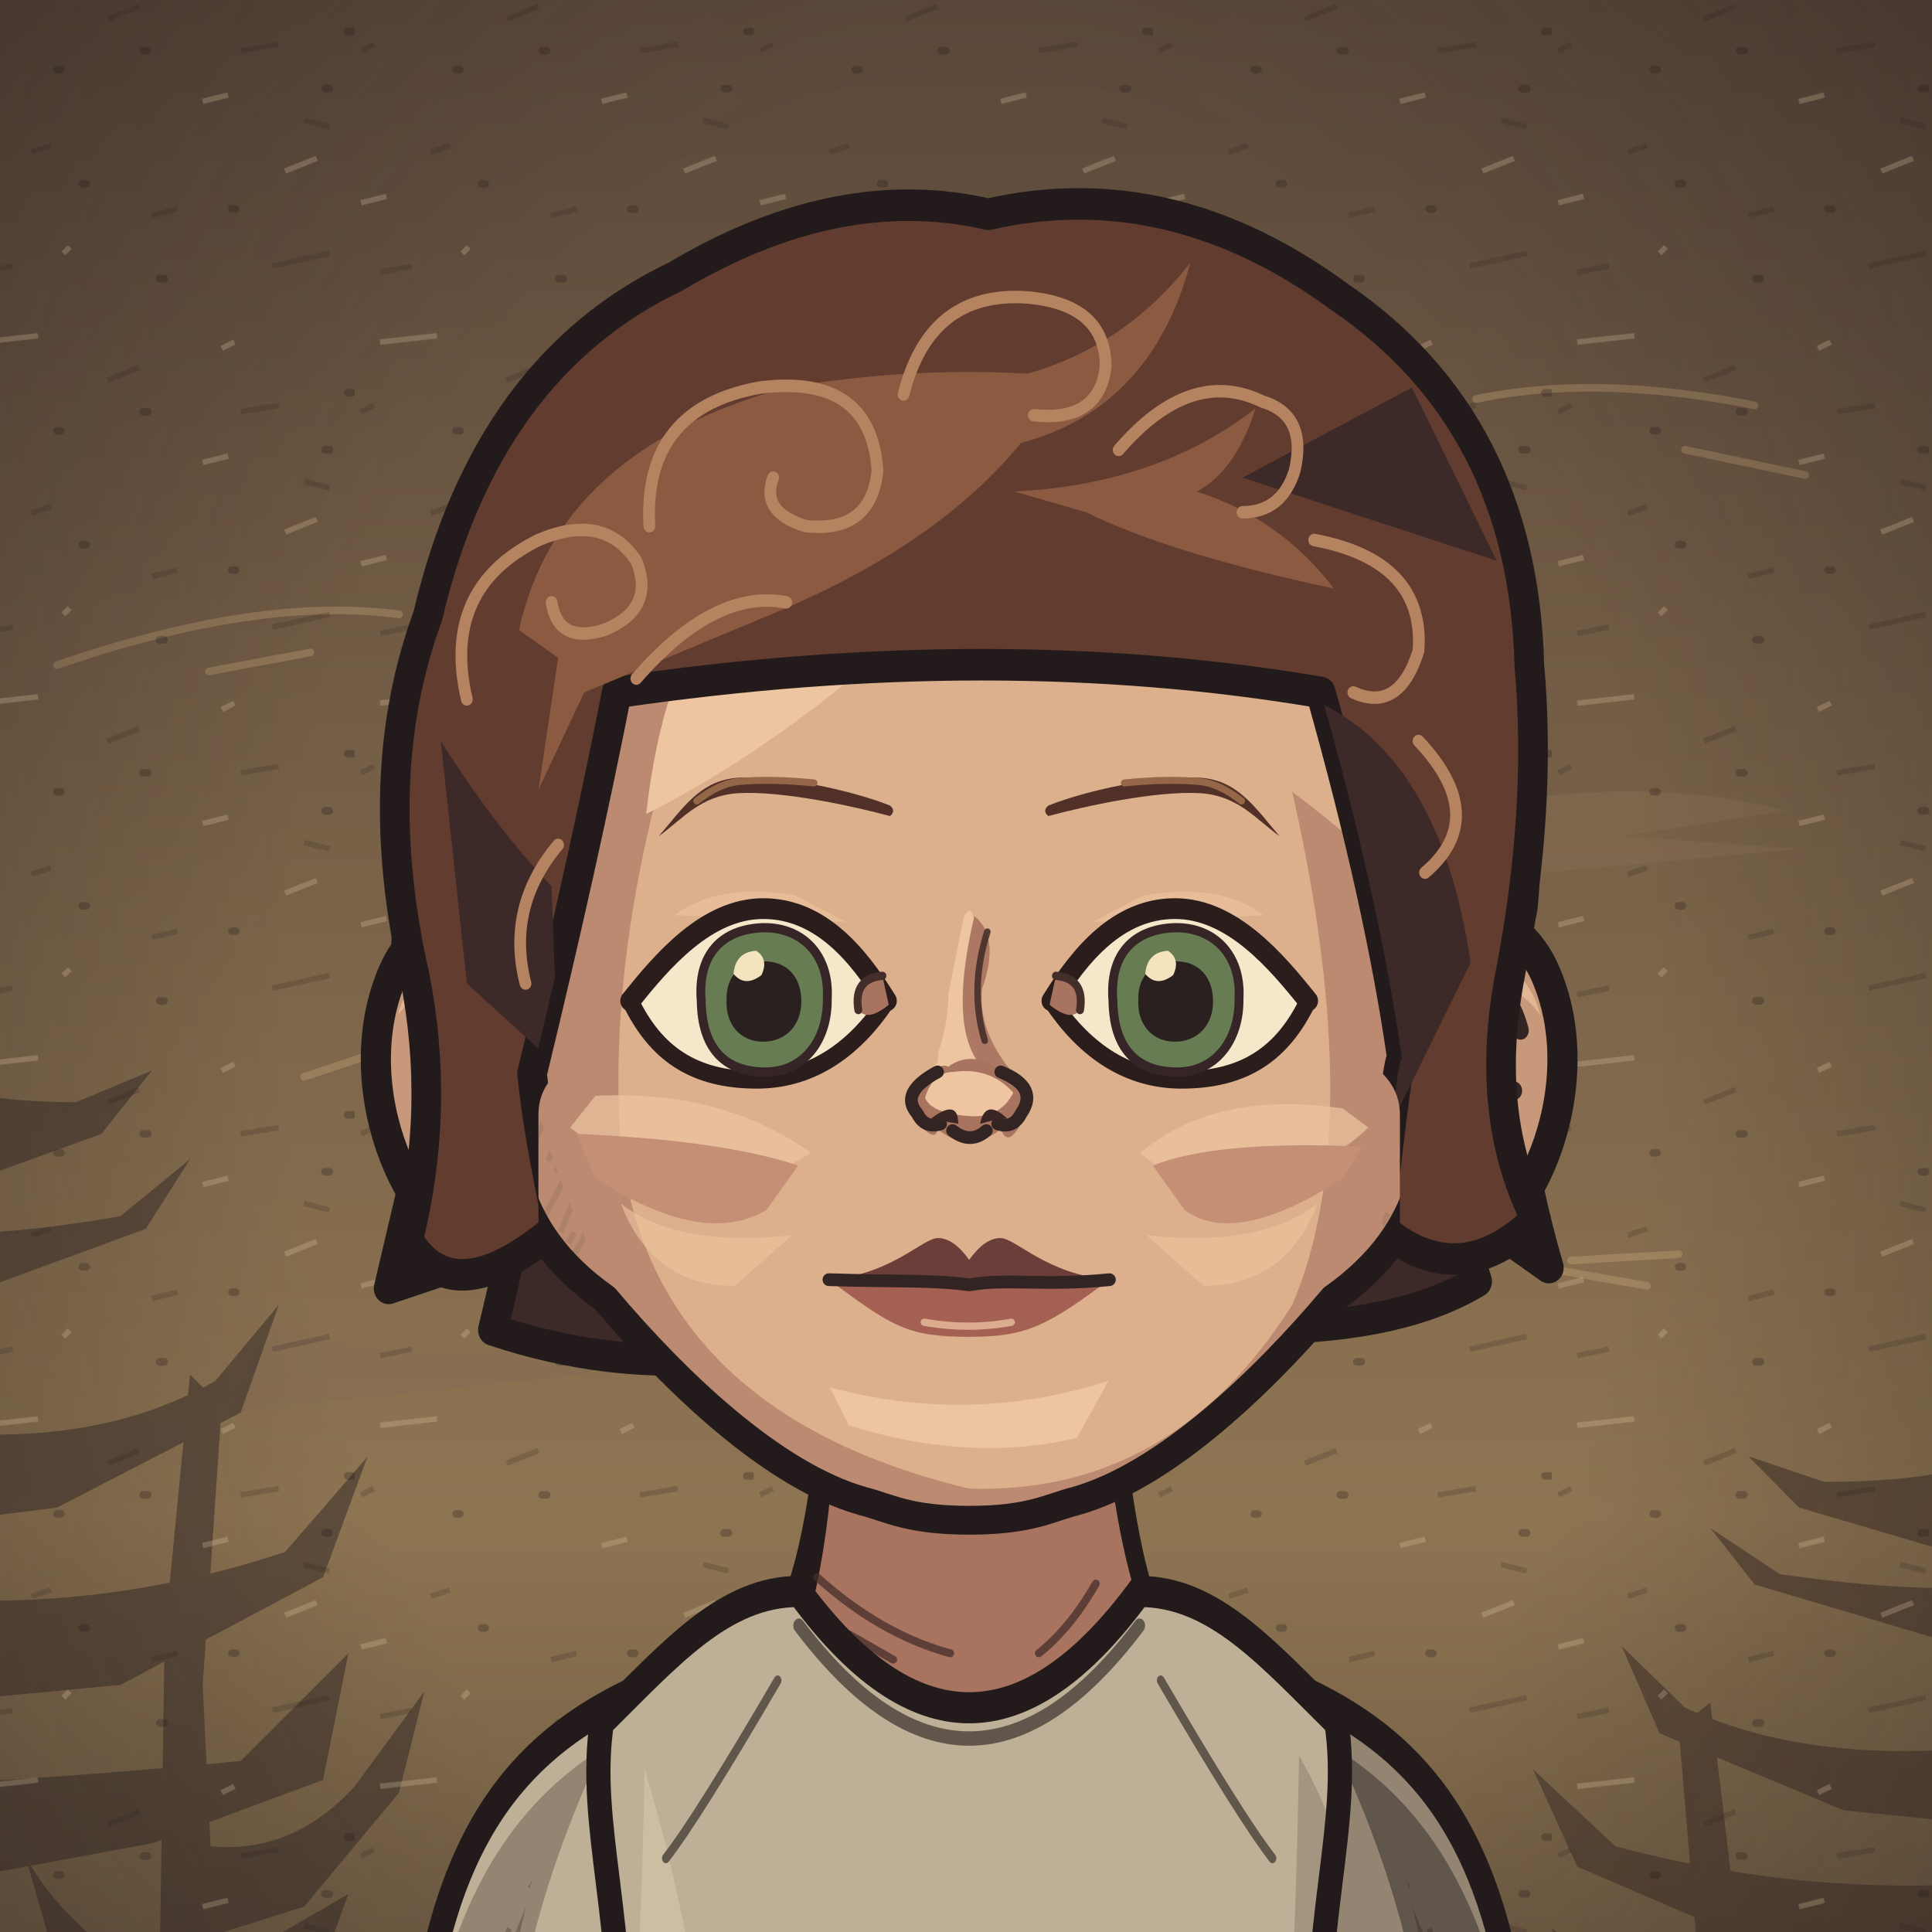
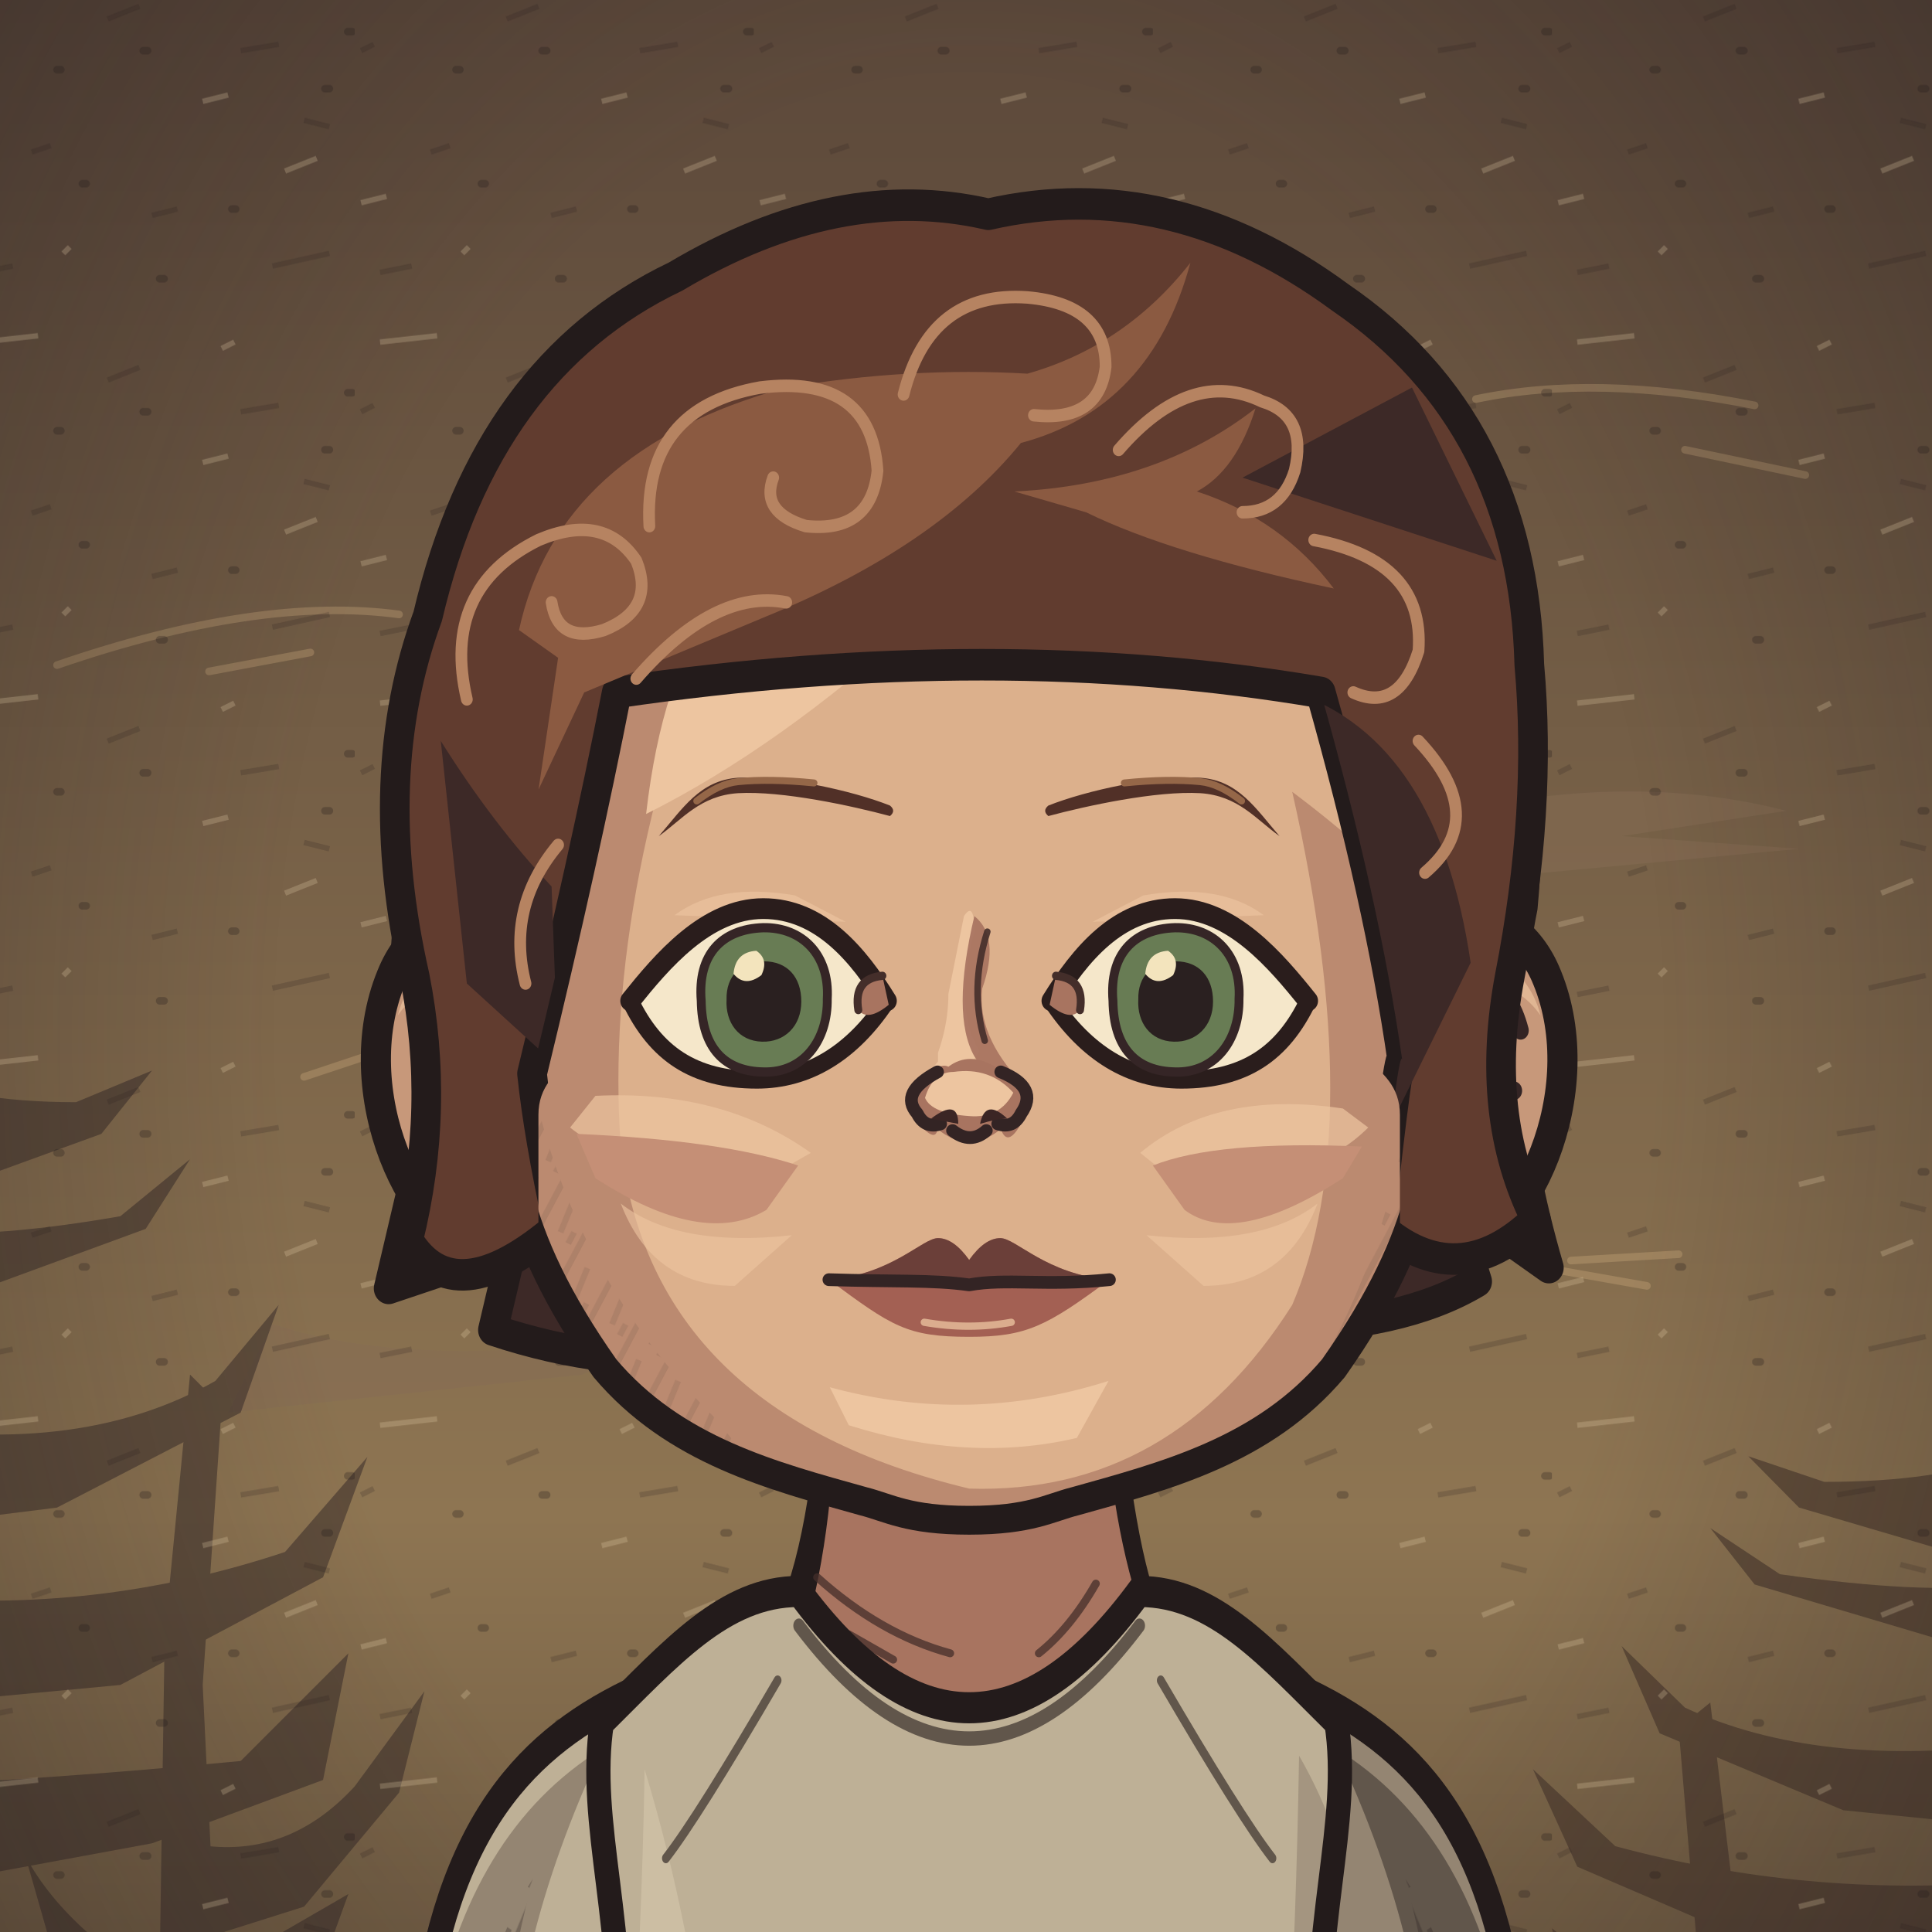
<svg xmlns="http://www.w3.org/2000/svg" xmlns:xlink="http://www.w3.org/1999/xlink" aria-labelledby="title" width="32" height="32" viewBox="7 8 305 305" role="img">
  <defs>
    <style>
      .edge {stroke:#231b1b;stroke-width:4.55;stroke-linecap:round;stroke-linejoin:round}
      .seam {fill:none;stroke:#332424;stroke-width:2.45;stroke-linecap:round;stroke-linejoin:round}
      .etch {fill:none;stroke:#442e2a;stroke-width:1.25;stroke-linecap:round}
      .hair-line {fill:none;stroke:#967661;stroke-width:1.45;stroke-linecap:round}
      .white {fill:#f5e7ca;stroke:#2a1d1c;stroke-width:2.65;stroke-linejoin:round}
      .label {fill:#efdfc1;font:600 20px Georgia,serif}
      .muted {fill:#b8aa96;font:13px 'Segoe UI',sans-serif}
      .section {fill:#dcbb8e;font:600 14px 'Segoe UI',sans-serif}
    </style>
    <linearGradient id="umber" x2="0" y2="1" gradientUnits="objectBoundingBox">
      <stop stop-color="#594639" />
      <stop offset=".56" stop-color="#8e7552" />
      <stop offset="1" stop-color="#3c3029" />
    </linearGradient>
    <linearGradient id="ash" x2="0" y2="1" gradientUnits="objectBoundingBox">
      <stop stop-color="#3b423d" />
      <stop offset=".56" stop-color="#7a7d67" />
      <stop offset="1" stop-color="#242b28" />
    </linearGradient>
    <linearGradient id="rose" x2="0" y2="1" gradientUnits="objectBoundingBox">
      <stop stop-color="#51404a" />
      <stop offset=".56" stop-color="#8a6972" />
      <stop offset="1" stop-color="#372c33" />
    </linearGradient>
    <pattern id="paper-grain" width="63" height="57" patternUnits="userSpaceOnUse">
      <path d="M1 16l2-1m21-4 5-2m16 7 6-1M12 32l3-1m16 11 4-1m20-14 4 1M4 51l5-1m41 0 9-2" fill="none" stroke="#231a1b" stroke-width=".85" opacity=".19" />
      <path d="M4 5l9-1m29 2 2-1M1 40l4-1m12 9 1-1m21-23 4-1m9 12 5-2" fill="none" stroke="#f0dbb5" stroke-width=".85" opacity=".23" />
      <path d="M16 19h.6m13-3h.7m28 6h.7m-39 15h.6m23 4h.6m-12 11h.7m29-39h.7" fill="none" stroke="#21191a" stroke-width="1.2" opacity=".28" stroke-linecap="round" />
    </pattern>
    <pattern id="ink-lines" width="7" height="9" patternUnits="userSpaceOnUse" patternTransform="rotate(28)">
      <path d="M1 -2V10m2.8-8 .6 6m1.9-1v5" stroke="#271d1d" stroke-width=".95" fill="none" opacity=".65" />
    </pattern>
    <radialGradient id="vignette" cx=".5" cy=".39" r=".72">
      <stop offset=".47" stop-color="#20191c" stop-opacity="0" />
      <stop offset="1" stop-color="#20191c" stop-opacity=".48" />
    </radialGradient>
    <g id="firs" fill="currentColor">
      <path d="M10 439Q15 379 12 300L9 220 15 146 15 54 19 80 21 147 28 230 25 326 29 439Z" />
      <path d="M17 169Q27 174 45 174L57 169 49 179 27 187 17 185                M18 194Q29 196 52 192L63 183 56 194 26 205 16 207                M15 225Q46 230 67 218L77 206 71 223 42 238 18 241                M17 252Q48 255 78 245L91 230 84 249 52 266 20 269                M14 282Q40 281 71 278L88 261 84 281 57 291 19 298                M19 312Q43 316 69 310L88 299 84 310 58 322 22 325" />
      <path d="M6 312 0 315V284L11 285M0 266 13 270V250L0 249M0 220 15 221 15 206 0 202                M0 180 16 181V167L0 165M0 141 15 150V138L0 133M0 112 17 127V118L0 104" />
      <path d="M64 440Q55 380 58 324L59 258 63 217 68 222 65 266 68 328 76 440Z                M63 291Q78 294 89 282L100 267 96 283 81 301 62 307                M63 323Q80 323 106 304L98 321 68 339                M63 316Q44 306 37 293L41 307 64 329Z" />
    </g>
    <g id="brambles" fill="none" stroke="currentColor" stroke-linecap="round" stroke-linejoin="round">
      <path stroke-width="3.8" d="M9 440Q13 401 21 380T26 333m-8 57Q39 375 43 352m-28 46Q6 377 0 376M41 440Q41 402 63 385m-20 44q26-6 39-30" />
      <path stroke-width="2" d="M23 364l14-13m-12 4-7-15m20 29 17-4m-15-1 1-11m13 49 2-17m2 14 18-5m-34 32q-12-10-17-10" />
    </g>
    <g id="night-scratches" fill="none" stroke="currentColor" stroke-width="1.2" stroke-linecap="round">
      <path d="M16 113q32-11 54-8m-30 9 16-3m184-40q19-4 44 1m-11 7 19 4                M24 335q33-3 68-16m-44 16 26-4m164-9q31 5 60-3m-39 8 38-3                M27 391q22-6 52-5m168 14q28-8 57-8m-40 11 24-4                M55 178l18-6m177 36 17 3m-12-4 17-1" />
    </g>
    <g id="shirt-setting">
      <rect width="320" height="440" fill="url(#umber)" />
      <path d="M50 217q24 8 64 1l-15 7-56 6m176-90q39-13 70-5l-26 4 28 2-64 6" fill="#856c54" opacity=".5" />
      <use xlink:href="#firs" style="color:#342827" opacity=".52" transform="translate(-26 8)" />
      <use xlink:href="#firs" style="color:#413128" opacity=".58" transform="translate(340 101) scale(-1 .81)" />
      <use xlink:href="#night-scratches" style="color:#dfbb87" opacity=".28" />
      <use xlink:href="#brambles" style="color:#291f22" opacity=".71" />
      <rect width="320" height="440" fill="url(#vignette)" />
      <rect width="320" height="440" fill="url(#paper-grain)" />
    </g>
    <g id="armor-setting">
      <rect width="320" height="440" fill="url(#ash)" />
      <path d="M42 173q49-4 68 3l-43 6 25 3-49 4m151 35q47 10 104-6l-26 14-62 8Z" fill="#707764" opacity=".48" />
      <use xlink:href="#firs" style="color:#27312c" opacity=".64" transform="translate(-36 30)" />
      <use xlink:href="#firs" style="color:#303833" opacity=".75" transform="translate(324 45) scale(-.86 1.03)" />
      <use xlink:href="#brambles" style="color:#252a27" opacity=".62" transform="translate(319 10) scale(-1 1)" />
      <use xlink:href="#night-scratches" style="color:#d8d8a9" opacity=".28" transform="translate(-2 21)" />
      <rect width="320" height="440" fill="url(#vignette)" />
      <rect width="320" height="440" fill="url(#paper-grain)" />
    </g>
    <g id="woman-setting">
      <rect width="320" height="440" fill="url(#rose)" />
      <path d="M44 235q40-4 76-1l-20 6-36 2 19 3-44 5m183-50q35 3 60-3l-24 9-31 2" fill="#775d65" opacity=".6" />
      <use xlink:href="#firs" style="color:#3b2b34" opacity=".58" transform="translate(-20 84) scale(.86 .91)" />
      <use xlink:href="#firs" style="color:#3d2e39" opacity=".68" transform="translate(327 54) scale(-.85 .98)" />
      <path d="M300 440q-2-82-6-173l-9-103 7-35 12 42 9 98 7 171Z                M294 195q-10-18-25-24l-15-1 13-4 11 2 18 15                M285 162q-13-22-34-27l-7 4 7-11 17 4 20 17                M303 242q-18-23-36-27l-13 3 15-9 11 2 21 15" fill="#3a2b33" opacity=".64" />
      <use xlink:href="#brambles" style="color:#2d2229" opacity=".8" transform="translate(12 6)" />
      <use xlink:href="#night-scratches" style="color:#e1b8a8" opacity=".28" transform="translate(0 7)" />
      <rect width="320" height="440" fill="url(#vignette)" />
      <rect width="320" height="440" fill="url(#paper-grain)" />
    </g>
    <pattern id="mail-rings" width="14" height="13" patternUnits="userSpaceOnUse" patternTransform="rotate(-7)">
      <path d="M-1 2q3-3 6 0 1 3-2 5Q0 8-1 5M6 2q3-3 6 0 1 3-2 5Q7 8 6 5M3 8q3-3 6 0 1 3-2 5-3 1-4-2M10 8q3-3 6 0" fill="none" stroke="#2d2c28" stroke-width="1.6" stroke-linecap="round" />
      <path d="M-.5 4q1.5-2 3-1m5 1q1.4-2 3-1M4 10q1.5-2 3-1m4 1q1.4-2 3-1" fill="none" stroke="#9a9b87" stroke-width="1.12" opacity=".78" stroke-linecap="round" />
    </pattern>
    <pattern id="armor-plates" width="47" height="24" patternUnits="userSpaceOnUse" patternTransform="translate(4 4) rotate(2)">
      <path d="M1 0l21 .7 1 18-3 3-17-1-1-4Zm24 1 19-1 2 15-3 7-19-2Z" fill="#85867a" stroke="#352e2a" stroke-width="1.75" stroke-linejoin="round" />
      <path d="M2 2l18 .2-.2 4L5 7 4 17Zm24 0 16-1 1 4-14 2-3 10Z" fill="#a9a58d" />
      <path d="M19 4l4 14-3 3-16-1 13-4Zm22 2 4 10-2 5-17-1 13-4Z" fill="#62655f" />
      <path d="M7 7l1-.5m6 12 3-2m16-7 5-1m-7 5 4-2" fill="none" stroke="#d0c0a0" stroke-width=".9" opacity=".76" />
      <path d="M6 12q2-2 2.7 1-1 2.2-2.7.5Zm12 1q1.8-2 2.4.6-1 2.6-2.5.8Zm11 1q1-2.2 2.8-1-.2 2.9-2.8 2.1Zm12-2q2.2-1.4 2.3.8-1 2.3-2.3.5Z" fill="#3c342d" />
    </pattern>
    <clipPath id="portrait-frame">
      <rect width="320" height="440" />
    </clipPath>
    <clipPath id="wardrobe-torso-mask">
      <path d="M128 273 C114 273 104 282 91 292 C88 307 96 322 94 346 C92 370 102 386 101 400 C100 415 96 431 91 445 H229 C224 431 220 415 219 400 C218 386 228 370 226 346 C224 322 232 307 229 292 C216 282 206 273 192 273 Q160 307 128 273Z" />
    </clipPath>
    <clipPath id="wardrobe-sleeve-mask">
      <path d="M102 286C80 293 64 304 58 332C48 362 47 415 66 445H108Q123 406 120 336Z" />
    </clipPath>
    <clipPath id="face-shape-clip">
-       <path d="M 160 67 C 199 67 226 84 230 128 C 231 143 233 164 233 177 C 233 189 233 202 217.5 213 C 206.53 226 191.02 241 176.72 245 C 172.72 246 169.68 248 160 248 C 150.32 248 147.28 246 143.28 245 C 128.98 241 113.47 226 102.5 213 C 87 202 87 189 87 177 C 87 164 89 143 90 128 C 94 84 121 67 160 67 Z" />
+       <path d="M 160 67 C 199 67 226 84 230 128 C 231 143 233 164 233 177 C 233 189 233 202 217.5 224 C 206.53 237 191.02 241 176.72 245 C 172.72 246 169.68 248 160 248 C 150.32 248 147.28 246 143.28 245 C 128.98 241 113.47 237 102.5 224 C 87 202 87 189 87 177 C 87 164 89 143 90 128 C 94 84 121 67 160 67 Z" />
    </clipPath>
    <clipPath id="face-features-eye-left">
      <path d="M-21 0 C-16 -6 -9 -14 0 -14 C9 -14 15 -7 19.5 0 C14 8 7 12 -1 12 C-11 12 -17 8 -21 0Z" />
    </clipPath>
    <clipPath id="face-features-eye-right">
      <path d="M-21 0 C-16 -6 -9 -14 0 -14 C9 -14 15 -7 19.5 0 C14 8 7 12 -1 12 C-11 12 -17 8 -21 0Z" />
    </clipPath>
    <clipPath id="face-features-nose-bridge">
      <path d="M154 144H167V179L172 185V187H149V185L154 179Z" />
    </clipPath>
    <mask id="hair-face-opening" maskUnits="userSpaceOnUse" x="0" y="0" width="320" height="440">
      <rect fill="white" x="0" y="0" width="320" height="440" />
      <g clip-path="url(#face-shape-clip)">
        <path d="M109.2 138.2C114.75 133.872 117.5 129.382 123.5 128.982C130.5 128.582 141.5 130.982 149 133.372Q160 141.372 171 133.372C178.5 130.982 189.5 128.582 196.5 128.982C202.5 129.382 205.25 133.872 210.8 138.2C210.8 147.2 216.9 149 216.9 166C216.9 175 228 175 228 184V300H92V184C92 175 103.1 175 103.1 166C103.1 149 109.2 147.2 109.2 138.2Z" fill="black" />
      </g>
    </mask>
    <clipPath id="hair-crown-clip">
      <path d="M97 198q-16 13-23 2 5-19 1-38-7-29 2-52 9-36 38-49 25-14 48-9 28-6 54 12 28 18 29 53 2 21-3 45-4 20 4 35-12 11-24 1Q226 172 226.5 174Q223 151 214 121Q164 113 106 121Q101 145 93 176Q94 185 97 198Z" />
    </clipPath>
  </defs>
  <g clip-path="url(#portrait-frame)">
    <use xlink:href="#shirt-setting" />
    <g id="hair-back" transform="matrix(1.029 0 0 1.094 -4.706 -15.059)">
      <path d="M104 96q-25 16-27 45-7 21 0 42l-6 24 19-6-3 12q35 11 69-6 59 12 82-1l-4-12 15 10q-9-29-4-52 4-39-23-58Z" fill="#3d2927" class="edge" />
    </g>
    <g data-part="neck">
      <g id="face-shape-neck">
        <path d="M 139 219 Q 138 249 132 263 Q 125 270 109 278 L 126 301 194 301 211 278 Q 195 270 188 263 Q 183 250 181 219 Z" fill="#d0a282" class="edge" />
        <path d="M 139 224 181 224 Q 182 247 187 262 Q 178 275 160 277 Q 142 275 134 266 Q 139 249 139 224 Z" fill="#a87460" />
        <path d="M 136 257 q 10 9 21 12 m -16 -3 7 4 m 32 -12 q -4 7 -9 11" class="etch" opacity=".75" />
      </g>
    </g>
    <g data-part="wardrobe" transform="matrix(0.84 0 0 1.08 25.6 -35.6)">
      <g id="wardrobe-outfit-norse_child_tunic" data-outfit="norse_child_tunic">
        <path d="M102 286C80 293 64 304 58 332C48 362 47 415 66 445H108Q123 406 120 336Z" fill="#beb096" class="edge" data-part="sleeve-outline" data-side="left" />
        <g data-part="sleeve-left" clip-path="url(#wardrobe-sleeve-mask)">
          <path d="M59 337 Q66 308 91 296 Q73 326 74 351 L63 373 Q63 421 74 444 H60 Q45 397 59 337Z" fill="#948572" />
          <path d="M58 354 Q69 326 78 315 Q69 342 72 359 L55 383Z" fill="url(#ink-lines)" opacity=".44" />
        </g>
        <g transform="translate(320 0) scale(-1 1)">
          <path d="M102 286C80 293 64 304 58 332C48 362 47 415 66 445H108Q123 406 120 336Z" fill="#948572" class="edge" data-part="sleeve-outline" data-side="right" />
          <g data-part="sleeve-right" clip-path="url(#wardrobe-sleeve-mask)">
            <path d="M59 337 Q66 308 91 296 Q73 326 74 351 L63 373 Q63 421 74 444 H60 Q45 397 59 337Z" fill="#61564b" />
            <path d="M58 354 Q69 326 78 315 Q69 342 72 359 L55 383Z" fill="url(#ink-lines)" opacity=".44" />
          </g>
        </g>
        <path d="M128 273 C114 273 104 282 91 292 C88 307 96 322 94 346 C92 370 102 386 101 400 C100 415 96 431 91 445 H229 C224 431 220 415 219 400 C218 386 228 370 226 346 C224 322 232 307 229 292 C216 282 206 273 192 273 Q160 307 128 273Z" fill="#beb096" />
        <g data-part="torso" clip-path="url(#wardrobe-torso-mask)">
          <path d="M128 273 C114 273 104 282 91 292 C88 307 96 322 94 346 C92 370 102 386 101 400 C100 415 96 431 91 445 H229 C224 431 220 415 219 400 C218 386 228 370 226 346 C224 322 232 307 229 292 C216 282 206 273 192 273 Q160 307 128 273Z" fill="#beb096" />
          <path d="M222 297 Q239 320 231 349 L227 397 Q223 425 229 443 L236 444 Q222 416 215 394 Q221 345 222 297Z" fill="#948572" opacity=".62" />
          <path d="M99 299 Q108 322 112 350 Q119 390 114 421 L108 443 Q102 419 90 395 Q98 348 99 299Z" fill="#dccdb2" opacity=".48" />
          <path d="M128 278 Q160 311 192 278" fill="none" stroke="#61564b" stroke-width="2.1" stroke-linecap="round" />
          <path d="M124 286 Q109 306 103 312 M196 286 Q211 306 217 312" fill="none" stroke="#61564b" stroke-width="1.45" stroke-linecap="round" />
          <path d="M91 337 Q84 342 89 351 Q94 356 99 351 Q104 342 91 337Z" fill="#948572" opacity=".52" />
          <path d="M97 341 Q94 344 96 349" fill="none" stroke="#dccdb2" stroke-width="1.2" opacity=".85" />
          <path d="M229 337 Q236 342 231 351 Q226 356 221 351 Q216 342 229 337Z" fill="#948572" opacity=".52" />
          <path d="M223 341 Q226 344 224 349" fill="none" stroke="#dccdb2" stroke-width="1.2" opacity=".85" />
          <path d="M116 375 Q160 391 205 376 M108 402 Q116 419 119 440 M212 402 Q204 419 201 440" fill="none" stroke="#61564b" stroke-width="1.5" opacity=".7" stroke-linecap="round" />
          <path d="M101 438 Q160 442 219 438" fill="none" stroke="#61564b" stroke-width="1.1" stroke-linecap="round" />
          <path d="M124 418l8 -2 3 8-8 2Z" fill="#948572" opacity=".78" />
          <path d="M126 419l6 5m-6 -1 5 -3" fill="none" stroke="#dccdb2" stroke-width="1.1" stroke-linecap="round" />
        </g>
        <path d="M128 273 C114 273 104 282 91 292 C88 307 96 322 94 346 C92 370 102 386 101 400 C100 415 96 431 91 445 H229 C224 431 220 415 219 400 C218 386 228 370 226 346 C224 322 232 307 229 292 C216 282 206 273 192 273 Q160 307 128 273Z" fill="none" class="edge" />
      </g>
    </g>
    <g id="face-shape">
      <g id="face-shape-ears">
        <g transform="translate(97 179) scale(-1.046 1.19)">
          <path d="M -4 -15 C 7 -26 22 -25 27 -14 C 34 1 24 21 12 23 L -4 18 Z" fill="#c7987a" class="edge" />
          <path d="M 7 -15 C 16 -20 24 -16 26 -9 C 22 -14 16 -14 13 -11 L 10 -1 Z" fill="#edc5a0" opacity=".66" />
          <path d="M 23 -7 Q 20 -17 10 -11 L 7 2 M 22 1 Q 15 -2 11 6" class="seam" />
        </g>
        <g transform="translate(223 179) scale(1.046 1.19)">
          <path d="M -4 -15 C 7 -26 22 -25 27 -14 C 34 1 24 21 12 23 L -4 18 Z" fill="#c7987a" class="edge" />
          <path d="M 7 -15 C 16 -20 24 -16 26 -9 C 22 -14 16 -14 13 -11 L 10 -1 Z" fill="#edc5a0" opacity=".66" />
          <path d="M 23 -7 Q 20 -17 10 -11 L 7 2 M 22 1 Q 15 -2 11 6" class="seam" />
        </g>
      </g>
-       <path d="M 160 67 C 199 67 226 84 230 128 C 231 143 233 164 233 177 C 233 189 233 202 217.5 213 C 206.53 226 191.02 241 176.72 245 C 172.72 246 169.68 248 160 248 C 150.32 248 147.28 246 143.28 245 C 128.98 241 113.47 226 102.5 213 C 87 202 87 189 87 177 C 87 164 89 143 90 128 C 94 84 121 67 160 67 Z" fill="#dcb08c" />
+       <path d="M 160 67 C 199 67 226 84 230 128 C 231 143 233 164 233 177 C 233 189 233 202 217.5 224 C 206.53 237 191.02 241 176.72 245 C 172.72 246 169.68 248 160 248 C 150.32 248 147.28 246 143.28 245 C 128.98 241 113.47 237 102.5 224 C 87 202 87 189 87 177 C 87 164 89 143 90 128 C 94 84 121 67 160 67 Z" fill="#dcb08c" />
      <g clip-path="url(#face-shape-clip)">
        <path d="M 70 141 Q 104 91 123 97 Q 102 148 105 189 Q 110 231 160 243 Q 192 244 211 214 Q 223 186 211 133 Q 235 151 250 174 L 250 265 70 265 Z" fill="#bb8a70" />
        <path d="M 109 136.5 Q 114 93 142 92 Q 173 83 195 101 Q 174 92 152 106 Q 130 126 109 136.5 Z" fill="#edc5a0" />
        <g transform="translate(160 0) scale(-1 1)">
          <path d="M 25 190 Q 39 180 59 181 L 63 186 Q 53 194 32 194 Z" fill="#edc5a0" opacity=".72" />
          <path d="M 27 192 Q 39 188 62 187 L 59 194 Q 42 205 32 199 Z" fill="#c58f76" />
          <path d="M 28 203 Q 46 205 55 198 Q 50 211 37 211 Z" fill="#edc5a0" opacity=".62" />
        </g>
        <g transform="translate(160 0) scale(1 1)">
          <path d="M 27 190 Q 39 180 59 183 L 63 186 Q 53 196 32 194 Z" fill="#edc5a0" opacity=".72" />
          <path d="M 29 192 Q 39 188 62 189 L 59 194 Q 42 205 34 199 Z" fill="#c58f76" />
          <path d="M 28 203 Q 46 205 55 198 Q 50 211 37 211 Z" fill="#edc5a0" opacity=".62" />
        </g>
        <path d="M 92 183 Q 99 211 120 232 L 132 247 119 248 Q 98 234 85 212 Z M 229 184 Q 224 217 203 241 L 193 250 209 247 Q 230 233 240 211 Z" fill="url(#ink-lines)" opacity=".14" />
        <path d="M 138 227 Q 160 233 182 226 L 177 235 Q 160 239 141 233 Z" fill="#edc5a0" />
      </g>
-       <path d="M 160 67 C 199 67 226 84 230 128 C 231 143 233 164 233 177 C 233 189 233 202 217.5 213 C 206.53 226 191.02 241 176.72 245 C 172.72 246 169.68 248 160 248 C 150.32 248 147.28 246 143.28 245 C 128.98 241 113.47 226 102.5 213 C 87 202 87 189 87 177 C 87 164 89 143 90 128 C 94 84 121 67 160 67 Z" fill="none" class="edge" />
+       <path d="M 160 67 C 199 67 226 84 230 128 C 231 143 233 164 233 177 C 233 189 233 202 217.5 224 C 206.53 237 191.02 241 176.72 245 C 172.72 246 169.68 248 160 248 C 150.32 248 147.28 246 143.28 245 C 128.98 241 113.47 237 102.5 224 C 87 202 87 189 87 177 C 87 164 89 143 90 128 C 94 84 121 67 160 67 Z" fill="none" class="edge" />
    </g>
    <g clip-path="url(#face-shape-clip)">
      <g data-part="eyes">
        <g transform="matrix(1 0 0 1.04 127.5 166)">
          <path d="M-14 -13 Q-7 -18 5 -16 L13 -12" fill="#edc5a0" opacity=".65" />
          <path d="M-21 0 C-16 -6 -9 -14 0 -14 C9 -14 15 -7 19.5 0 C14 8 7 12 -1 12 C-11 12 -17 8 -21 0Z" class="white" />
          <g clip-path="url(#face-features-eye-left)">
            <g transform="translate(0 0) scale(1 1)">
              <path d="M-9.8 0 C-10.4 -7 -6.6 -10.9 0 -11.1 C6.1 -11.2 10.5 -7 10.1 -.3 C10.2 5.9 6.4 11 0 10.8 C-6.1 10.7 -9.7 7.2 -9.8 0Z" fill="#687c54" stroke="#352526" stroke-width="1.4" />
              <path d="M-5.8 -.2C-5.9-3.8-3.5-6 .1-6 3.8-6 6-3.6 6 .1 6 3.9 3.3 6.3-.2 6.2-3.9 6.1-6 3.3-5.8-.2Z" fill="#2a2020" />
              <path d="M-4.7-4.1Q-4.4-7.4-1.1-7.6 .9-6.3-.3-3.9-2.9-2-4.7-4.1Z" fill="#f3e4bd" />
            </g>
          </g>
          <path d="M-21 0 C-16 -6 -9 -14 0 -14 C9 -14 15 -7 19.5 0" fill="none" stroke="#2a1d1c" stroke-width="3.15" stroke-linecap="round" />
          <path d="M18.8 -3.8 Q14.2 -3.4 15 1.4 Q16.5 3.2 19.8 .6Z" fill="#a87460" />
          <path d="M18.8 -3.8 Q14.2 -3.4 15 1.4" class="etch" />
        </g>
        <g transform="matrix(-1 0 0 1.04 192.5 166)">
          <path d="M-14 -13 Q-7 -18 5 -16 L13 -12" fill="#edc5a0" opacity=".65" />
          <path d="M-21 0 C-16 -6 -9 -14 0 -14 C9 -14 15 -7 19.5 0 C14 8 7 12 -1 12 C-11 12 -17 8 -21 0Z" class="white" />
          <g clip-path="url(#face-features-eye-right)">
            <g transform="translate(0 0) scale(-1 1)">
              <path d="M-9.8 0 C-10.4 -7 -6.6 -10.9 0 -11.1 C6.1 -11.2 10.5 -7 10.1 -.3 C10.2 5.9 6.4 11 0 10.8 C-6.1 10.7 -9.7 7.2 -9.8 0Z" fill="#687c54" stroke="#352526" stroke-width="1.4" />
              <path d="M-5.8 -.2C-5.9-3.8-3.5-6 .1-6 3.8-6 6-3.6 6 .1 6 3.9 3.3 6.3-.2 6.2-3.9 6.1-6 3.3-5.8-.2Z" fill="#2a2020" />
              <path d="M-4.7-4.1Q-4.4-7.4-1.1-7.6 .9-6.3-.3-3.9-2.9-2-4.7-4.1Z" fill="#f3e4bd" />
            </g>
          </g>
          <path d="M-21 0 C-16 -6 -9 -14 0 -14 C9 -14 15 -7 19.5 0" fill="none" stroke="#2a1d1c" stroke-width="3.15" stroke-linecap="round" />
          <path d="M18.8 -3.8 Q14.2 -3.4 15 1.4 Q16.5 3.2 19.8 .6Z" fill="#a87460" />
          <path d="M18.8 -3.8 Q14.2 -3.4 15 1.4" class="etch" />
        </g>
      </g>
      <g data-part="brows">
        <g transform="matrix(1 0 0 1 127.5 137)">
          <path d="M-16.5 3 C-12.75 -1.328 -10 -5.818 -4 -6.218 C3 -6.618 14 -4.218 20 -1.828 Q21 -1 20 -0.172 C14 -1.782 3 -4.182 -4 -3.782 C-10 -3.382 -12.75 0.328 -16.5 3Z" fill="#513027" />
          <path d="M-10.5 -2.55 Q-7 -5.3 -4 -5.6 Q1 -6.1 8 -5.4" fill="none" stroke="#956748" stroke-width="1.1" stroke-linecap="round" />
        </g>
        <g transform="matrix(-1 0 0 1 192.5 137)">
          <path d="M-16.5 3 C-12.75 -1.328 -10 -5.818 -4 -6.218 C3 -6.618 14 -4.218 20 -1.828 Q21 -1 20 -0.172 C14 -1.782 3 -4.182 -4 -3.782 C-10 -3.382 -12.75 0.328 -16.5 3Z" fill="#513027" />
          <path d="M-10.5 -2.55 Q-7 -5.3 -4 -5.6 Q1 -6.1 8 -5.4" fill="none" stroke="#956748" stroke-width="1.1" stroke-linecap="round" />
        </g>
      </g>
      <g data-part="nose" transform="translate(160 160) scale(.82 .82) translate(-160 -160)">
        <g clip-path="url(#face-features-nose-bridge)">
          <path d="M159 151 Q161 148 161 154 Q157 169 162 177 L158 183 152 182 Q156 174 156 166Z" fill="#edc5a0" />
          <path d="M161 151 Q166 155 162.5 165 Q161.5 174 170 183 L167 187 161 178 Q156.5 170 161 151Z" fill="#a87460" opacity=".93" />
          <path d="M163.5 154 Q160 165 163 175" class="etch" opacity=".9" />
        </g>
        <path d="M156 180 Q160 177 165 180 C167 180 166.09 180 168.5 182 Q172.5 186 170.5 190 Q167.5 196 166.09 192 Q160 197 153.91 192 Q153.5 195 149.5 190 Q147.5 186 151.5 183 Q154 179 156 180Z" fill="#a87460" />
        <path d="M157 181 Q164 180 168.5 185 Q165.95 190 160 189.5 Q152.775 189 151.5 186 Q153 181 157 181Z" fill="#edc5a0" />
        <path d="M153.91 181 Q146.5 185 150.0 189 Q151.5 192 154.5 191 M166.09 181 Q173.5 184 170.0 189 Q168.5 192 165.5 191" class="seam" />
        <path d="M152.65 190 q5.25 -4 5.25 1 q-5.25 -1 -5.25 -1Z M162.1 191 q1 -5 5.25 -1 q-2 0 -5.25 1Z" fill="#3b2524" />
        <path d="M156.8 192.3 Q160.25 195 163.3 192.3" class="seam" />
      </g>
      <g data-part="mouth" transform="translate(160 160) scale(.82 .82) translate(-160 -160)">
        <path d="M133 221 C145.15 220 151 213 154 213 Q157 213 160 217.2 Q163 213 166 213 C169 213 174.85 220 187 221 C174.85 230 171 232 160 232 C148 232 145.15 230 133 221Z" fill="#a36053" />
        <path d="M133 221 C145.15 220 151 213 154 213 Q157 213 160 217.2 Q163 213 166 213 C169 213 174.85 220 187 221 C174.85 222.25 167 220.7 160 222 C153 221 145.15 221.4 133 221Z" fill="#56322f" opacity=".72" />
        <path d="M133 221 C145.15 221.4 153 221 160 222 C167 220.7 174.85 222.25 187 221" class="seam" />
        <path d="M151.36 229.2 Q160 230.7 168.1 229.2" fill="none" stroke="#edc5a0" stroke-width="1.4" stroke-linecap="round" opacity=".76" />
      </g>
    </g>
    <g id="hair-front">
      <g mask="url(#hair-face-opening)">
        <g transform="matrix(1.029 0 0 1.094 -4.706 -15.059)">
          <path d="M97 198q-16 13-23 2 5-19 1-38-7-29 2-52 9-36 38-49 25-14 48-9 28-6 54 12 28 18 29 53 2 21-3 45-4 20 4 35-12 11-24 1Q226 172 226.5 174Q223 151 214 121Q164 113 106 121Q101 145 93 176Q94 185 97 198Z" fill="#613c2f" class="edge" />
          <g clip-path="url(#hair-crown-clip)">
            <path d="M91 112q6-26 41-35 19-3 37-2 15-4 25-16-6 21-26 26-13 15-39 25l-28 11-7 14 3-19Zm76-20q22-1 37-12-3 9-9 12 13 4 21 14-25-5-38-11Z" fill="#8b5a41" />
            <path d="M79 128q8 12 17 21l1 26-14-12Zm123-38 26-13 13 25Z M210 121q22 7 27 39l-11 21Z" fill="#3d2927" />
            <path d="M83 122q-4-16 11-23 10-4 15 3 3 7-5 10-7 2-8-4M111 97q-1-17 17-20 17-2 18 12-1 9-11 8-7-2-5-7M150 78q4-15 19-14 12 1 12 10-1 8-11 7M183 86q11-12 22-7 7 2 5 10-2 6-8 6M213 99q17 3 16 16-3 9-10 6M229 128q11 11 1 19M109 119q12-13 23-11M97 143q-8 9-5 20" fill="none" stroke="#b68361" stroke-width="1.8" stroke-linecap="round" stroke-linejoin="round" />
          </g>
        </g>
      </g>
    </g>
  </g>
</svg>
